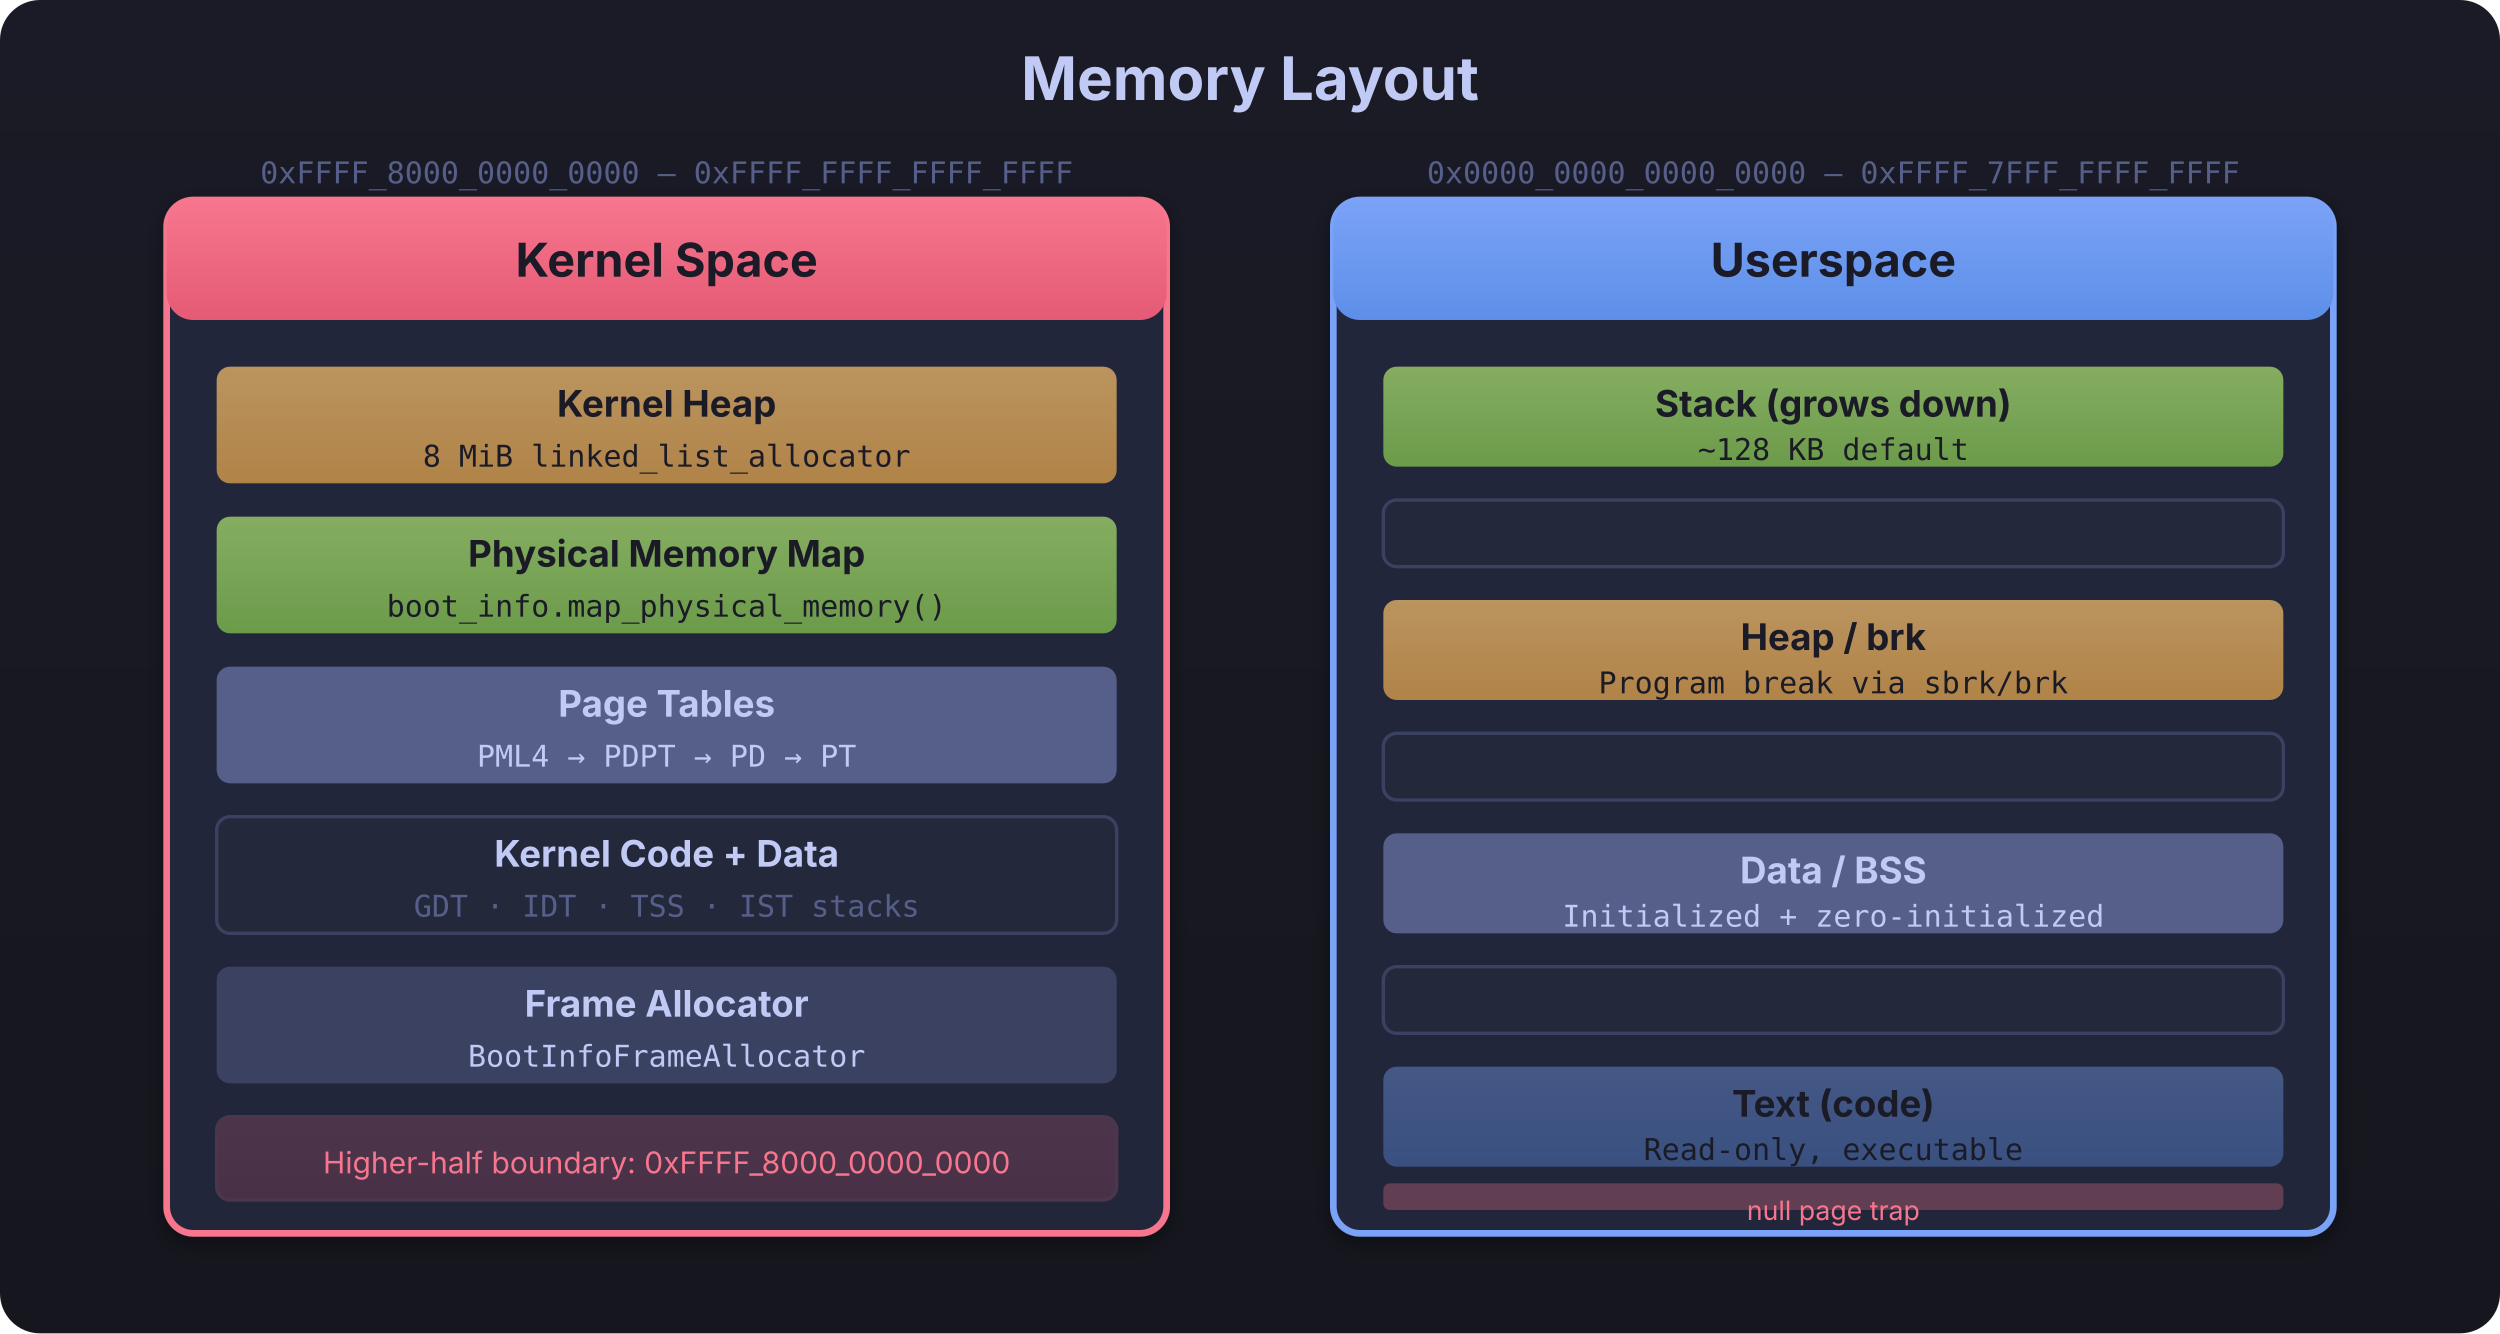
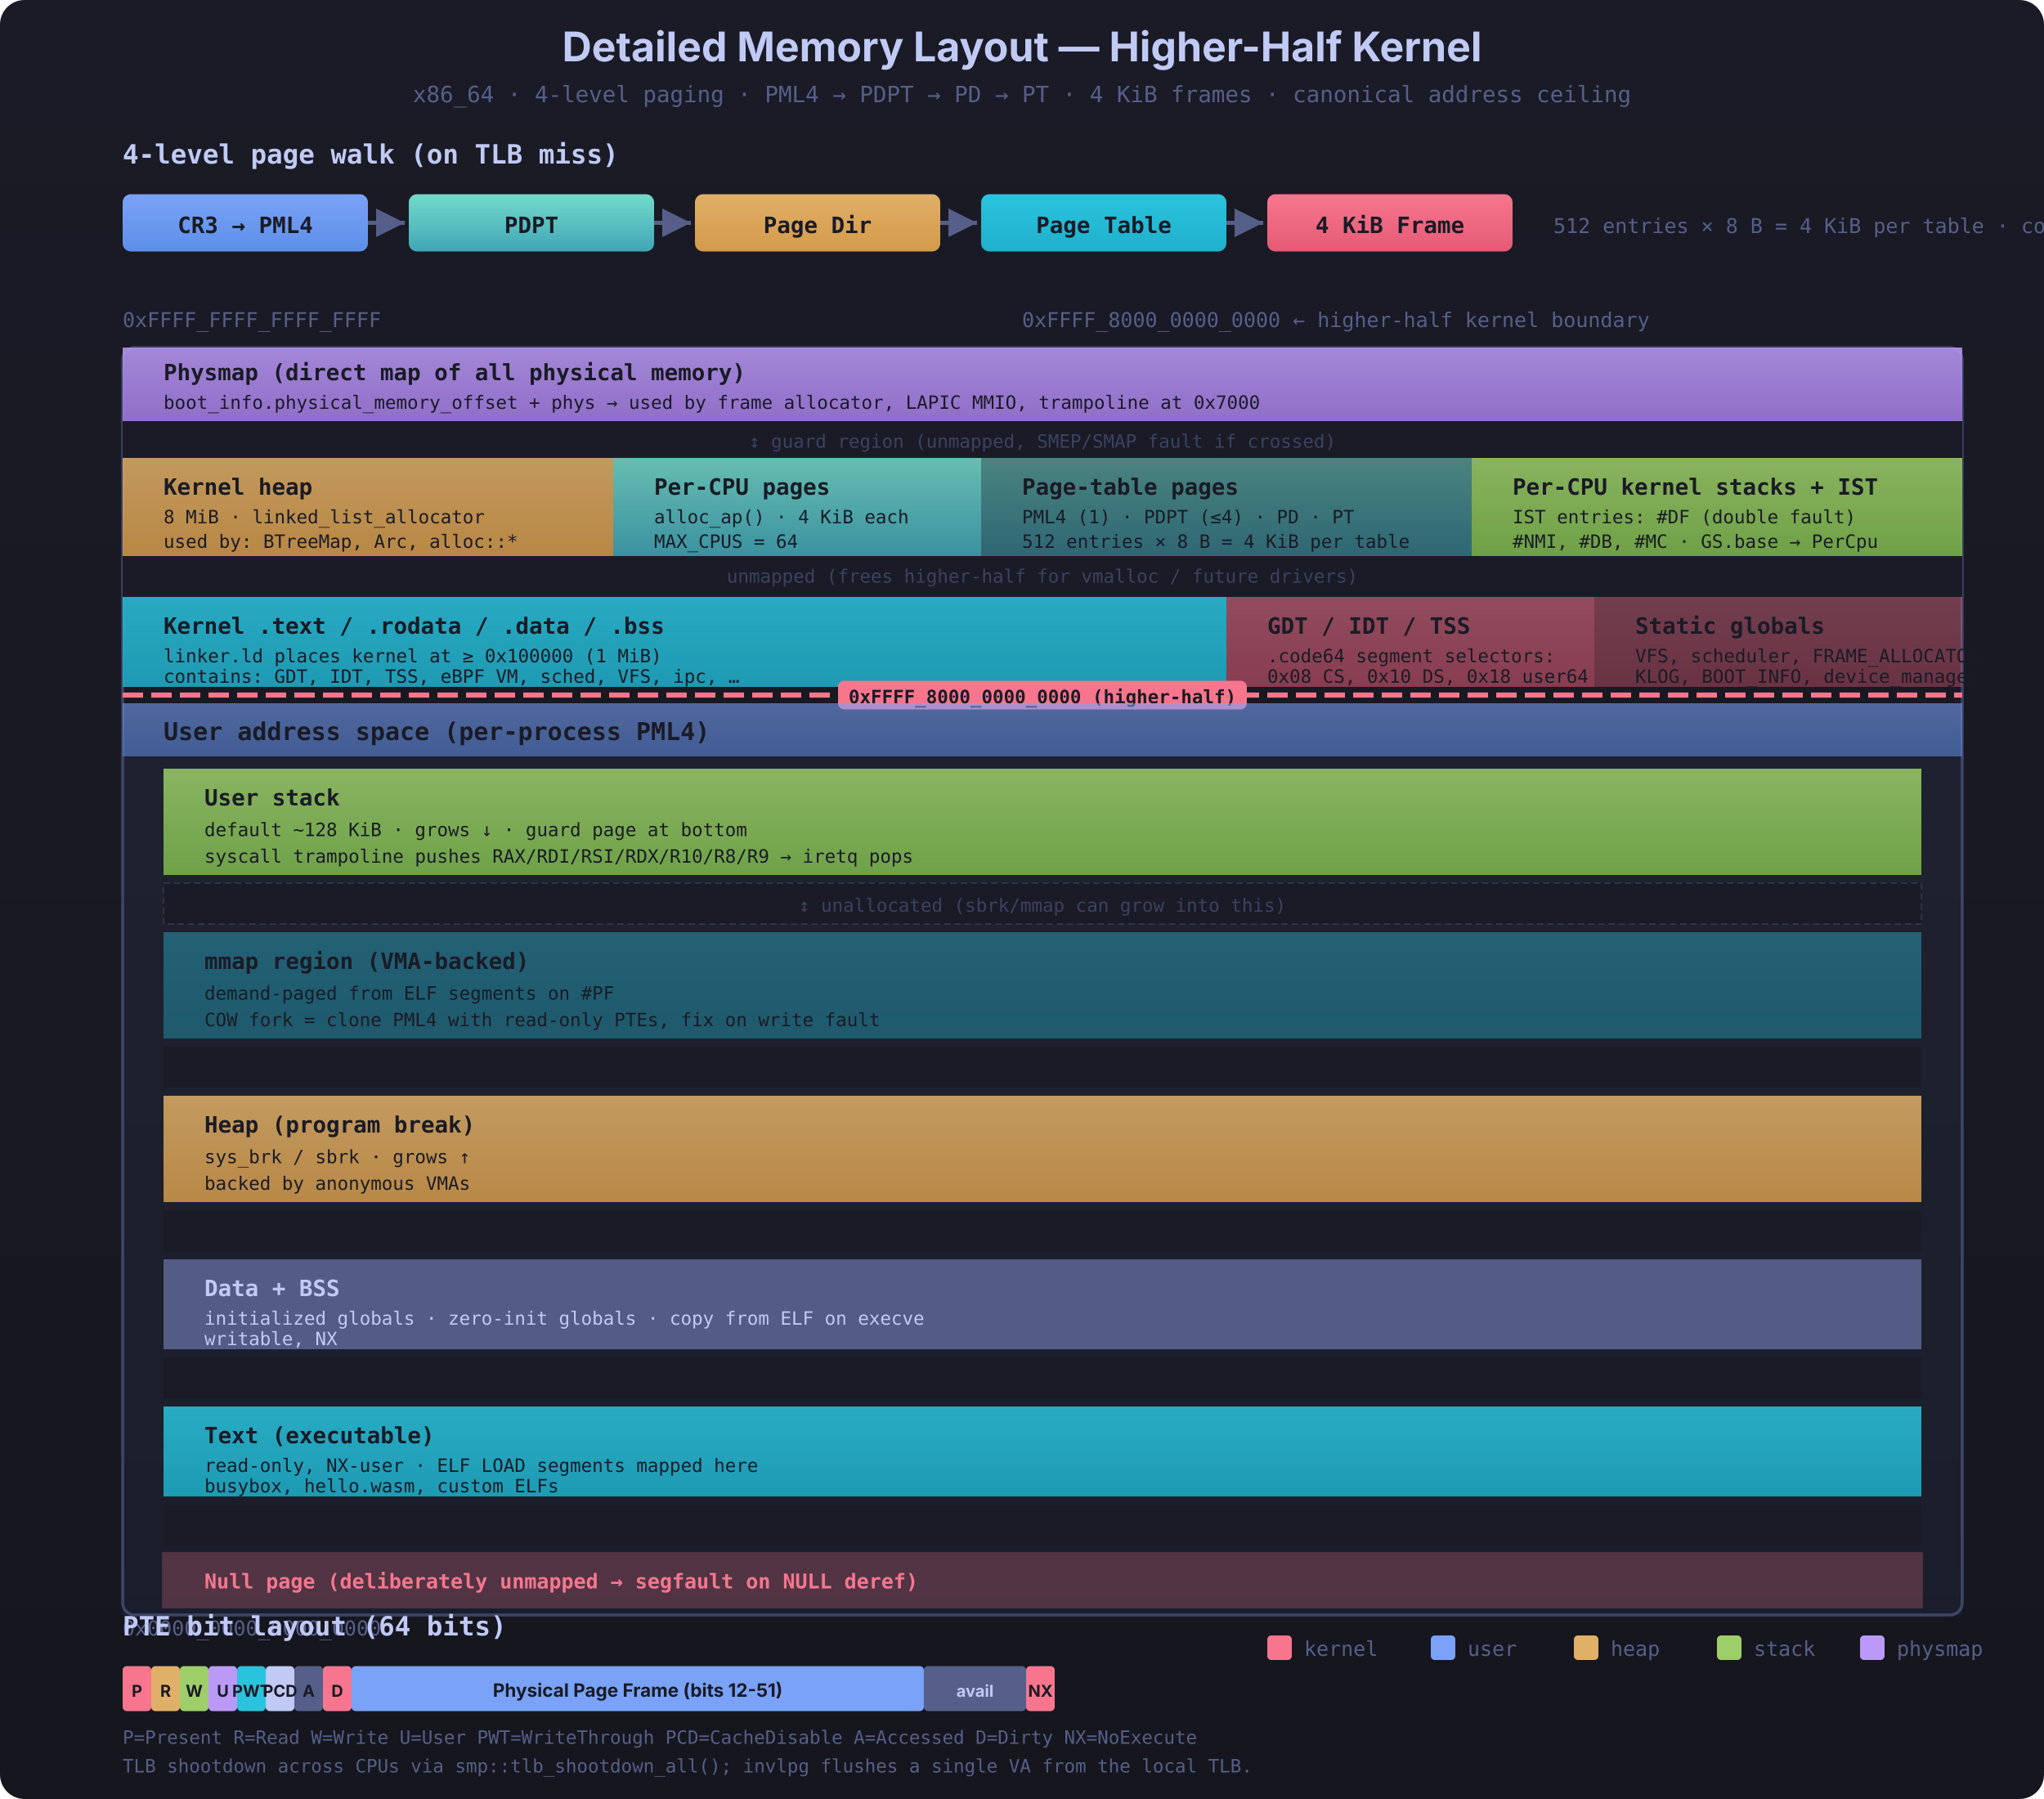
- <svg xmlns="http://www.w3.org/2000/svg" viewBox="0 0 750 400" width="750" height="400">
+ <svg xmlns="http://www.w3.org/2000/svg" viewBox="0 0 1000 880" width="1000" height="880" font-family="system-ui, -apple-system, 'Segoe UI', sans-serif">
  <defs>
    <linearGradient id="bg" x1="0" y1="0" x2="0" y2="1">
      <stop offset="0%" stop-color="#1a1b26" />
      <stop offset="100%" stop-color="#16161e" />
    </linearGradient>
    <linearGradient id="userg" x1="0" y1="0" x2="0" y2="1">
      <stop offset="0%" stop-color="#7aa2f7" />
      <stop offset="100%" stop-color="#5d8fe8" />
    </linearGradient>
    <linearGradient id="kernelg" x1="0" y1="0" x2="0" y2="1">
      <stop offset="0%" stop-color="#f7768e" />
      <stop offset="100%" stop-color="#e55a75" />
    </linearGradient>
    <linearGradient id="heapp" x1="0" y1="0" x2="0" y2="1">
      <stop offset="0%" stop-color="#e0af68" />
      <stop offset="100%" stop-color="#d49a4a" />
    </linearGradient>
    <linearGradient id="stackg" x1="0" y1="0" x2="0" y2="1">
      <stop offset="0%" stop-color="#9ece6a" />
      <stop offset="100%" stop-color="#7db84d" />
    </linearGradient>
+     <linearGradient id="mmiog" x1="0" y1="0" x2="0" y2="1">
+       <stop offset="0%" stop-color="#bb9af7" />
+       <stop offset="100%" stop-color="#a57de6" />
+     </linearGradient>
+     <linearGradient id="codedg" x1="0" y1="0" x2="0" y2="1">
+       <stop offset="0%" stop-color="#2ac3de" />
+       <stop offset="100%" stop-color="#1fb0cc" />
+     </linearGradient>
+     <linearGradient id="pteg" x1="0" y1="0" x2="0" y2="1">
+       <stop offset="0%" stop-color="#73daca" />
+       <stop offset="100%" stop-color="#41a6b6" />
+     </linearGradient>
    <filter id="shadow">
      <feDropShadow dx="0" dy="2" stdDeviation="3" flood-color="#000" flood-opacity="0.4" />
    </filter>
+     <marker id="arrow" viewBox="0 0 10 10" refX="10" refY="5" markerWidth="7" markerHeight="7" orient="auto">
+       <path d="M0,0 L10,5 L0,10 Z" fill="#565f89" />
+     </marker>
  </defs>
-   <rect width="750" height="400" fill="url(#bg)" rx="12" />
-   <text x="375" y="30" text-anchor="middle" fill="#c0caf5" font-size="18" font-weight="bold" font-family="system-ui, -apple-system, sans-serif">Memory Layout</text>
-   <g transform="translate(50, 60)">
-     <rect x="0" y="0" width="300" height="310" rx="8" fill="#24283b" stroke="#f7768e" stroke-width="2" filter="url(#shadow)" />
-     <rect x="0" y="0" width="300" height="36" rx="8" fill="url(#kernelg)" />
-     <text x="150" y="23" text-anchor="middle" fill="#1a1b26" font-size="14" font-weight="bold" font-family="system-ui, -apple-system, sans-serif">Kernel Space</text>
-     <text x="150" y="-5" text-anchor="middle" fill="#565f89" font-size="9" font-family="monospace">0xFFFF_8000_0000_0000 – 0xFFFF_FFFF_FFFF_FFFF</text>
-     <rect x="15" y="50" width="270" height="35" rx="4" fill="url(#heapp)" opacity="0.8" />
-     <text x="150" y="65" text-anchor="middle" fill="#1a1b26" font-size="11" font-weight="bold" font-family="system-ui, -apple-system, sans-serif">Kernel Heap</text>
-     <text x="150" y="80" text-anchor="middle" fill="#1a1b26" font-size="9" font-family="monospace">8 MiB linked_list_allocator</text>
-     <rect x="15" y="95" width="270" height="35" rx="4" fill="url(#stackg)" opacity="0.8" />
-     <text x="150" y="110" text-anchor="middle" fill="#1a1b26" font-size="11" font-weight="bold" font-family="system-ui, -apple-system, sans-serif">Physical Memory Map</text>
-     <text x="150" y="125" text-anchor="middle" fill="#1a1b26" font-size="9" font-family="monospace">boot_info.map_physical_memory()</text>
-     <rect x="15" y="140" width="270" height="35" rx="4" fill="#565f89" />
-     <text x="150" y="155" text-anchor="middle" fill="#c0caf5" font-size="11" font-weight="bold" font-family="system-ui, -apple-system, sans-serif">Page Tables</text>
-     <text x="150" y="170" text-anchor="middle" fill="#c0caf5" font-size="9" font-family="monospace">PML4 → PDPT → PD → PT</text>
-     <rect x="15" y="185" width="270" height="35" rx="4" fill="#24283b" stroke="#3b4261" stroke-width="1" />
-     <text x="150" y="200" text-anchor="middle" fill="#c0caf5" font-size="11" font-weight="bold" font-family="system-ui, -apple-system, sans-serif">Kernel Code + Data</text>
-     <text x="150" y="215" text-anchor="middle" fill="#565f89" font-size="9" font-family="monospace">GDT · IDT · TSS · IST stacks</text>
-     <rect x="15" y="230" width="270" height="35" rx="4" fill="#3b4261" />
-     <text x="150" y="245" text-anchor="middle" fill="#c0caf5" font-size="11" font-weight="bold" font-family="system-ui, -apple-system, sans-serif">Frame Allocator</text>
-     <text x="150" y="260" text-anchor="middle" fill="#c0caf5" font-size="9" font-family="monospace">BootInfoFrameAllocator</text>
-     <rect x="15" y="275" width="270" height="25" rx="4" fill="url(#kernelg)" opacity="0.2" stroke="#f7768e" stroke-width="1" />
-     <text x="150" y="292" text-anchor="middle" fill="#f7768e" font-size="9" font-family="system-ui, -apple-system, sans-serif">Higher-half boundary: 0xFFFF_8000_0000_0000</text>
+   <rect width="1000" height="880" fill="url(#bg)" rx="12" />
+   <text x="500" y="30" text-anchor="middle" fill="#c0caf5" font-size="20" font-weight="bold">Detailed Memory Layout — Higher-Half Kernel</text>
+   <text x="500" y="50" text-anchor="middle" fill="#565f89" font-size="11" font-family="monospace">x86_64 · 4-level paging · PML4 → PDPT → PD → PT · 4 KiB frames · canonical address ceiling</text>
+   <g transform="translate(60, 80)">
+     <text x="0" y="0" fill="#c0caf5" font-size="13" font-weight="bold" font-family="monospace">4-level page walk (on TLB miss)</text>
  </g>
-   <g transform="translate(400, 60)">
-     <rect x="0" y="0" width="300" height="310" rx="8" fill="#24283b" stroke="#7aa2f7" stroke-width="2" filter="url(#shadow)" />
-     <rect x="0" y="0" width="300" height="36" rx="8" fill="url(#userg)" />
-     <text x="150" y="23" text-anchor="middle" fill="#1a1b26" font-size="14" font-weight="bold" font-family="system-ui, -apple-system, sans-serif">Userspace</text>
-     <text x="150" y="-5" text-anchor="middle" fill="#565f89" font-size="9" font-family="monospace">0x0000_0000_0000_0000 – 0xFFFF_7FFF_FFFF_FFFF</text>
-     <rect x="15" y="50" width="270" height="30" rx="4" fill="url(#stackg)" opacity="0.8" />
-     <text x="150" y="65" text-anchor="middle" fill="#1a1b26" font-size="11" font-weight="bold" font-family="system-ui, -apple-system, sans-serif">Stack (grows down)</text>
-     <text x="150" y="78" text-anchor="middle" fill="#1a1b26" font-size="9" font-family="monospace">~128 KB default</text>
-     <rect x="15" y="90" width="270" height="20" rx="4" fill="#24283b" stroke="#3b4261" stroke-width="1" />
-     <rect x="15" y="120" width="270" height="30" rx="4" fill="url(#heapp)" opacity="0.8" />
-     <text x="150" y="135" text-anchor="middle" fill="#1a1b26" font-size="11" font-weight="bold" font-family="system-ui, -apple-system, sans-serif">Heap / brk</text>
-     <text x="150" y="148" text-anchor="middle" fill="#1a1b26" font-size="9" font-family="monospace">Program break via sbrk/brk</text>
-     <rect x="15" y="160" width="270" height="20" rx="4" fill="#24283b" stroke="#3b4261" stroke-width="1" />
-     <rect x="15" y="190" width="270" height="30" rx="4" fill="#565f89" />
-     <text x="150" y="205" text-anchor="middle" fill="#c0caf5" font-size="11" font-weight="bold" font-family="system-ui, -apple-system, sans-serif">Data / BSS</text>
-     <text x="150" y="218" text-anchor="middle" fill="#c0caf5" font-size="9" font-family="monospace">Initialized + zero-initialized</text>
-     <rect x="15" y="230" width="270" height="20" rx="4" fill="#24283b" stroke="#3b4261" stroke-width="1" />
-     <rect x="15" y="260" width="270" height="30" rx="4" fill="url(#userg)" opacity="0.4" />
-     <text x="150" y="275" text-anchor="middle" fill="#1a1b26" font-size="11" font-weight="bold" font-family="system-ui, -apple-system, sans-serif">Text (code)</text>
-     <text x="150" y="288" text-anchor="middle" fill="#1a1b26" font-size="9" font-family="monospace">Read-only, executable</text>
-     <rect x="15" y="295" width="270" height="8" rx="2" fill="#f7768e" opacity="0.3" />
-     <text x="150" y="306" text-anchor="middle" fill="#f7768e" font-size="8" font-family="system-ui, -apple-system, sans-serif">null page trap</text>
+   <g transform="translate(60, 95)">
+     <g transform="translate(0, 0)">
+       <rect x="0" y="0" width="120" height="28" rx="4" fill="url(#userg)" />
+       <text x="60" y="19" text-anchor="middle" fill="#1a1b26" font-size="11" font-weight="bold" font-family="monospace">CR3 → PML4</text>
+     </g>
+     <line x1="120" y1="14" x2="138" y2="14" stroke="#565f89" stroke-width="2" marker-end="url(#arrow)" />
+     <g transform="translate(140, 0)">
+       <rect x="0" y="0" width="120" height="28" rx="4" fill="url(#pteg)" />
+       <text x="60" y="19" text-anchor="middle" fill="#1a1b26" font-size="11" font-weight="bold" font-family="monospace">PDPT</text>
+     </g>
+     <line x1="260" y1="14" x2="278" y2="14" stroke="#565f89" stroke-width="2" marker-end="url(#arrow)" />
+     <g transform="translate(280, 0)">
+       <rect x="0" y="0" width="120" height="28" rx="4" fill="url(#heapp)" />
+       <text x="60" y="19" text-anchor="middle" fill="#1a1b26" font-size="11" font-weight="bold" font-family="monospace">Page Dir</text>
+     </g>
+     <line x1="400" y1="14" x2="418" y2="14" stroke="#565f89" stroke-width="2" marker-end="url(#arrow)" />
+     <g transform="translate(420, 0)">
+       <rect x="0" y="0" width="120" height="28" rx="4" fill="url(#codedg)" />
+       <text x="60" y="19" text-anchor="middle" fill="#1a1b26" font-size="11" font-weight="bold" font-family="monospace">Page Table</text>
+     </g>
+     <line x1="540" y1="14" x2="558" y2="14" stroke="#565f89" stroke-width="2" marker-end="url(#arrow)" />
+     <g transform="translate(560, 0)">
+       <rect x="0" y="0" width="120" height="28" rx="4" fill="url(#kernelg)" />
+       <text x="60" y="19" text-anchor="middle" fill="#1a1b26" font-size="11" font-weight="bold" font-family="monospace">4 KiB Frame</text>
+     </g>
+     <text x="700" y="19" fill="#565f89" font-size="10" font-family="monospace">512 entries × 8 B = 4 KiB per table · context switch = CR3 reload + invlpg</text>
+   </g>
+   <g transform="translate(60, 160)">
+     <text x="0" y="0" fill="#565f89" font-size="10" font-family="monospace">0xFFFF_FFFF_FFFF_FFFF</text>
+     <text x="440" y="0" fill="#565f89" font-size="10" font-family="monospace">0xFFFF_8000_0000_0000  ← higher-half kernel boundary</text>
+     <text x="0" y="640" fill="#565f89" font-size="10" font-family="monospace">0x0000_0000_0000_0000</text>
+     <rect x="0" y="10" width="900" height="620" rx="6" fill="none" stroke="#3b4261" stroke-width="1.5" />
+     <g transform="translate(0, 10)">
+       <rect x="0" y="0" width="900" height="36" fill="url(#mmiog)" opacity="0.85" />
+       <text x="20" y="16" fill="#1a1b26" font-size="11" font-weight="bold" font-family="monospace">Physmap (direct map of all physical memory)</text>
+       <text x="20" y="30" fill="#1a1b26" font-size="9" font-family="monospace">boot_info.physical_memory_offset + phys  →  used by frame allocator, LAPIC MMIO, trampoline at 0x7000</text>
+       <rect x="0" y="36" width="900" height="18" fill="#1a1b26" />
+       <text x="450" y="49" text-anchor="middle" fill="#3b4261" font-size="9" font-family="monospace">↕ guard region (unmapped, SMEP/SMAP fault if crossed)</text>
+       <rect x="0" y="54" width="240" height="48" fill="url(#heapp)" opacity="0.85" />
+       <text x="20" y="72" fill="#1a1b26" font-size="11" font-weight="bold" font-family="monospace">Kernel heap</text>
+       <text x="20" y="86" fill="#1a1b26" font-size="9" font-family="monospace">8 MiB · linked_list_allocator</text>
+       <text x="20" y="98" fill="#1a1b26" font-size="9" font-family="monospace">used by: BTreeMap, Arc, alloc::*</text>
+       <rect x="240" y="54" width="180" height="48" fill="url(#pteg)" opacity="0.85" />
+       <text x="260" y="72" fill="#1a1b26" font-size="11" font-weight="bold" font-family="monospace">Per-CPU pages</text>
+       <text x="260" y="86" fill="#1a1b26" font-size="9" font-family="monospace">alloc_ap() · 4 KiB each</text>
+       <text x="260" y="98" fill="#1a1b26" font-size="9" font-family="monospace">MAX_CPUS = 64</text>
+       <rect x="420" y="54" width="240" height="48" fill="url(#pteg)" opacity="0.55" />
+       <text x="440" y="72" fill="#1a1b26" font-size="11" font-weight="bold" font-family="monospace">Page-table pages</text>
+       <text x="440" y="86" fill="#1a1b26" font-size="9" font-family="monospace">PML4 (1) · PDPT (≤4) · PD · PT</text>
+       <text x="440" y="98" fill="#1a1b26" font-size="9" font-family="monospace">512 entries × 8 B = 4 KiB per table</text>
+       <rect x="660" y="54" width="240" height="48" fill="url(#stackg)" opacity="0.85" />
+       <text x="680" y="72" fill="#1a1b26" font-size="11" font-weight="bold" font-family="monospace">Per-CPU kernel stacks + IST</text>
+       <text x="680" y="86" fill="#1a1b26" font-size="9" font-family="monospace">IST entries: #DF (double fault)</text>
+       <text x="680" y="98" fill="#1a1b26" font-size="9" font-family="monospace">#NMI, #DB, #MC · GS.base → PerCpu</text>
+       <rect x="0" y="102" width="900" height="20" fill="#1a1b26" />
+       <text x="450" y="115" text-anchor="middle" fill="#3b4261" font-size="9" font-family="monospace">unmapped (frees higher-half for vmalloc / future drivers)</text>
+       <rect x="0" y="122" width="540" height="44" fill="url(#codedg)" opacity="0.85" />
+       <text x="20" y="140" fill="#1a1b26" font-size="11" font-weight="bold" font-family="monospace">Kernel .text / .rodata / .data / .bss</text>
+       <text x="20" y="154" fill="#1a1b26" font-size="9" font-family="monospace">linker.ld places kernel at ≥ 0x100000 (1 MiB)</text>
+       <text x="20" y="164" fill="#1a1b26" font-size="9" font-family="monospace">contains: GDT, IDT, TSS, eBPF VM, sched, VFS, ipc, …</text>
+       <rect x="540" y="122" width="180" height="44" fill="url(#kernelg)" opacity="0.55" />
+       <text x="560" y="140" fill="#1a1b26" font-size="11" font-weight="bold" font-family="monospace">GDT / IDT / TSS</text>
+       <text x="560" y="154" fill="#1a1b26" font-size="9" font-family="monospace">.code64 segment selectors:</text>
+       <text x="560" y="164" fill="#1a1b26" font-size="9" font-family="monospace">0x08 CS, 0x10 DS, 0x18 user64</text>
+       <rect x="720" y="122" width="180" height="44" fill="url(#kernelg)" opacity="0.4" />
+       <text x="740" y="140" fill="#1a1b26" font-size="11" font-weight="bold" font-family="monospace">Static globals</text>
+       <text x="740" y="154" fill="#1a1b26" font-size="9" font-family="monospace">VFS, scheduler, FRAME_ALLOCATOR</text>
+       <text x="740" y="164" fill="#1a1b26" font-size="9" font-family="monospace">KLOG, BOOT_INFO, device_manager</text>
+       <line x1="0" y1="170" x2="900" y2="170" stroke="#f7768e" stroke-width="2.5" stroke-dasharray="10 4" />
+       <rect x="350" y="163" width="200" height="14" rx="3" fill="#f7768e" />
+       <text x="450" y="174" text-anchor="middle" fill="#1a1b26" font-size="9" font-weight="bold" font-family="monospace">0xFFFF_8000_0000_0000  (higher-half)</text>
+     </g>
+     <g transform="translate(0, 184)">
+       <rect x="0" y="0" width="900" height="446" fill="url(#userg)" opacity="0.06" />
+       <rect x="0" y="0" width="900" height="26" fill="url(#userg)" opacity="0.55" />
+       <text x="20" y="18" fill="#1a1b26" font-size="12" font-weight="bold" font-family="monospace">User address space (per-process PML4)</text>
+       <rect x="20" y="32" width="860" height="52" fill="url(#stackg)" opacity="0.85" />
+       <text x="40" y="50" fill="#1a1b26" font-size="11" font-weight="bold" font-family="monospace">User stack</text>
+       <text x="40" y="65" fill="#1a1b26" font-size="9" font-family="monospace">default ~128 KiB · grows ↓ · guard page at bottom</text>
+       <text x="40" y="78" fill="#1a1b26" font-size="9" font-family="monospace">syscall trampoline pushes RAX/RDI/RSI/RDX/R10/R8/R9 → iretq pops</text>
+       <rect x="20" y="88" width="860" height="20" fill="#1a1b26" stroke="#3b4261" stroke-width="0.5" stroke-dasharray="3 2" />
+       <text x="450" y="102" text-anchor="middle" fill="#3b4261" font-size="9" font-family="monospace">↕ unallocated (sbrk/mmap can grow into this)</text>
+       <rect x="20" y="112" width="860" height="52" fill="url(#codedg)" opacity="0.4" />
+       <text x="40" y="130" fill="#1a1b26" font-size="11" font-weight="bold" font-family="monospace">mmap region (VMA-backed)</text>
+       <text x="40" y="145" fill="#1a1b26" font-size="9" font-family="monospace">demand-paged from ELF segments on #PF</text>
+       <text x="40" y="158" fill="#1a1b26" font-size="9" font-family="monospace">COW fork = clone PML4 with read-only PTEs, fix on write fault</text>
+       <rect x="20" y="168" width="860" height="20" fill="#1a1b26" />
+       <rect x="20" y="192" width="860" height="52" fill="url(#heapp)" opacity="0.85" />
+       <text x="40" y="210" fill="#1a1b26" font-size="11" font-weight="bold" font-family="monospace">Heap (program break)</text>
+       <text x="40" y="225" fill="#1a1b26" font-size="9" font-family="monospace">sys_brk / sbrk  ·  grows ↑</text>
+       <text x="40" y="238" fill="#1a1b26" font-size="9" font-family="monospace">backed by anonymous VMAs</text>
+       <rect x="20" y="248" width="860" height="20" fill="#1a1b26" />
+       <rect x="20" y="272" width="860" height="44" fill="#565f89" opacity="0.95" />
+       <text x="40" y="290" fill="#c0caf5" font-size="11" font-weight="bold" font-family="monospace">Data + BSS</text>
+       <text x="40" y="304" fill="#c0caf5" font-size="9" font-family="monospace">initialized globals · zero-init globals · copy from ELF on execve</text>
+       <text x="40" y="314" fill="#c0caf5" font-size="9" font-family="monospace">writable, NX</text>
+       <rect x="20" y="320" width="860" height="20" fill="#1a1b26" />
+       <rect x="20" y="344" width="860" height="44" fill="url(#codedg)" opacity="0.85" />
+       <text x="40" y="362" fill="#1a1b26" font-size="11" font-weight="bold" font-family="monospace">Text (executable)</text>
+       <text x="40" y="376" fill="#1a1b26" font-size="9" font-family="monospace">read-only, NX-user  ·  ELF LOAD segments mapped here</text>
+       <text x="40" y="386" fill="#1a1b26" font-size="9" font-family="monospace">busybox, hello.wasm, custom ELFs</text>
+       <rect x="20" y="392" width="860" height="20" fill="#1a1b26" />
+       <rect x="20" y="416" width="860" height="26" fill="#f7768e" opacity="0.25" stroke="#f7768e" stroke-width="1.5" />
+       <text x="40" y="433" fill="#f7768e" font-size="10" font-weight="bold" font-family="monospace">Null page (deliberately unmapped → segfault on NULL deref)</text>
+     </g>
+   </g>
+   <g transform="translate(60, 800)">
+     <text x="0" y="0" fill="#c0caf5" font-size="13" font-weight="bold" font-family="monospace">PTE bit layout (64 bits)</text>
+   </g>
+   <g transform="translate(60, 815)">
+     <rect x="0" y="0" width="14" height="22" rx="2" fill="#f7768e" />
+     <rect x="14" y="0" width="14" height="22" rx="2" fill="#e0af68" />
+     <rect x="28" y="0" width="14" height="22" rx="2" fill="#9ece6a" />
+     <rect x="42" y="0" width="14" height="22" rx="2" fill="#bb9af7" />
+     <rect x="56" y="0" width="14" height="22" rx="2" fill="#2ac3de" />
+     <rect x="70" y="0" width="14" height="22" rx="2" fill="#c0caf5" />
+     <rect x="84" y="0" width="14" height="22" rx="2" fill="#565f89" />
+     <rect x="98" y="0" width="14" height="22" rx="2" fill="#f7768e" />
+     <rect x="112" y="0" width="280" height="22" rx="2" fill="#7aa2f7" />
+     <rect x="392" y="0" width="50" height="22" rx="2" fill="#565f89" />
+     <rect x="442" y="0" width="14" height="22" rx="2" fill="#f7768e" />
+     <text x="7" y="15" text-anchor="middle" fill="#1a1b26" font-size="8" font-weight="bold">P</text>
+     <text x="21" y="15" text-anchor="middle" fill="#1a1b26" font-size="8" font-weight="bold">R</text>
+     <text x="35" y="15" text-anchor="middle" fill="#1a1b26" font-size="8" font-weight="bold">W</text>
+     <text x="49" y="15" text-anchor="middle" fill="#1a1b26" font-size="8" font-weight="bold">U</text>
+     <text x="63" y="15" text-anchor="middle" fill="#1a1b26" font-size="8" font-weight="bold">PWT</text>
+     <text x="77" y="15" text-anchor="middle" fill="#1a1b26" font-size="8" font-weight="bold">PCD</text>
+     <text x="91" y="15" text-anchor="middle" fill="#1a1b26" font-size="8" font-weight="bold">A</text>
+     <text x="105" y="15" text-anchor="middle" fill="#1a1b26" font-size="8" font-weight="bold">D</text>
+     <text x="252" y="15" text-anchor="middle" fill="#1a1b26" font-size="9" font-weight="bold">Physical Page Frame (bits 12-51)</text>
+     <text x="417" y="15" text-anchor="middle" fill="#c0caf5" font-size="8" font-weight="bold">avail</text>
+     <text x="449" y="15" text-anchor="middle" fill="#1a1b26" font-size="8" font-weight="bold">NX</text>
+     <text x="0" y="38" fill="#565f89" font-size="9" font-family="monospace">P=Present  R=Read  W=Write  U=User  PWT=WriteThrough  PCD=CacheDisable  A=Accessed  D=Dirty  NX=NoExecute</text>
+     <text x="0" y="52" fill="#565f89" font-size="9" font-family="monospace">TLB shootdown across CPUs via smp::tlb_shootdown_all();  invlpg flushes a single VA from the local TLB.</text>
+   </g>
+   <g transform="translate(620, 800)">
+     <rect x="0" y="0" width="12" height="12" rx="2" fill="#f7768e" />
+     <text x="18" y="10" fill="#565f89" font-size="10" font-family="monospace">kernel</text>
+     <rect x="80" y="0" width="12" height="12" rx="2" fill="#7aa2f7" />
+     <text x="98" y="10" fill="#565f89" font-size="10" font-family="monospace">user</text>
+     <rect x="150" y="0" width="12" height="12" rx="2" fill="#e0af68" />
+     <text x="168" y="10" fill="#565f89" font-size="10" font-family="monospace">heap</text>
+     <rect x="220" y="0" width="12" height="12" rx="2" fill="#9ece6a" />
+     <text x="238" y="10" fill="#565f89" font-size="10" font-family="monospace">stack</text>
+     <rect x="290" y="0" width="12" height="12" rx="2" fill="#bb9af7" />
+     <text x="308" y="10" fill="#565f89" font-size="10" font-family="monospace">physmap</text>
+     <rect x="380" y="0" width="12" height="12" rx="2" fill="#2ac3de" />
+     <text x="398" y="10" fill="#565f89" font-size="10" font-family="monospace">code/data</text>
+     <rect x="490" y="0" width="12" height="12" rx="2" fill="#73daca" />
+     <text x="508" y="10" fill="#565f89" font-size="10" font-family="monospace">page tables</text>
  </g>
</svg>
